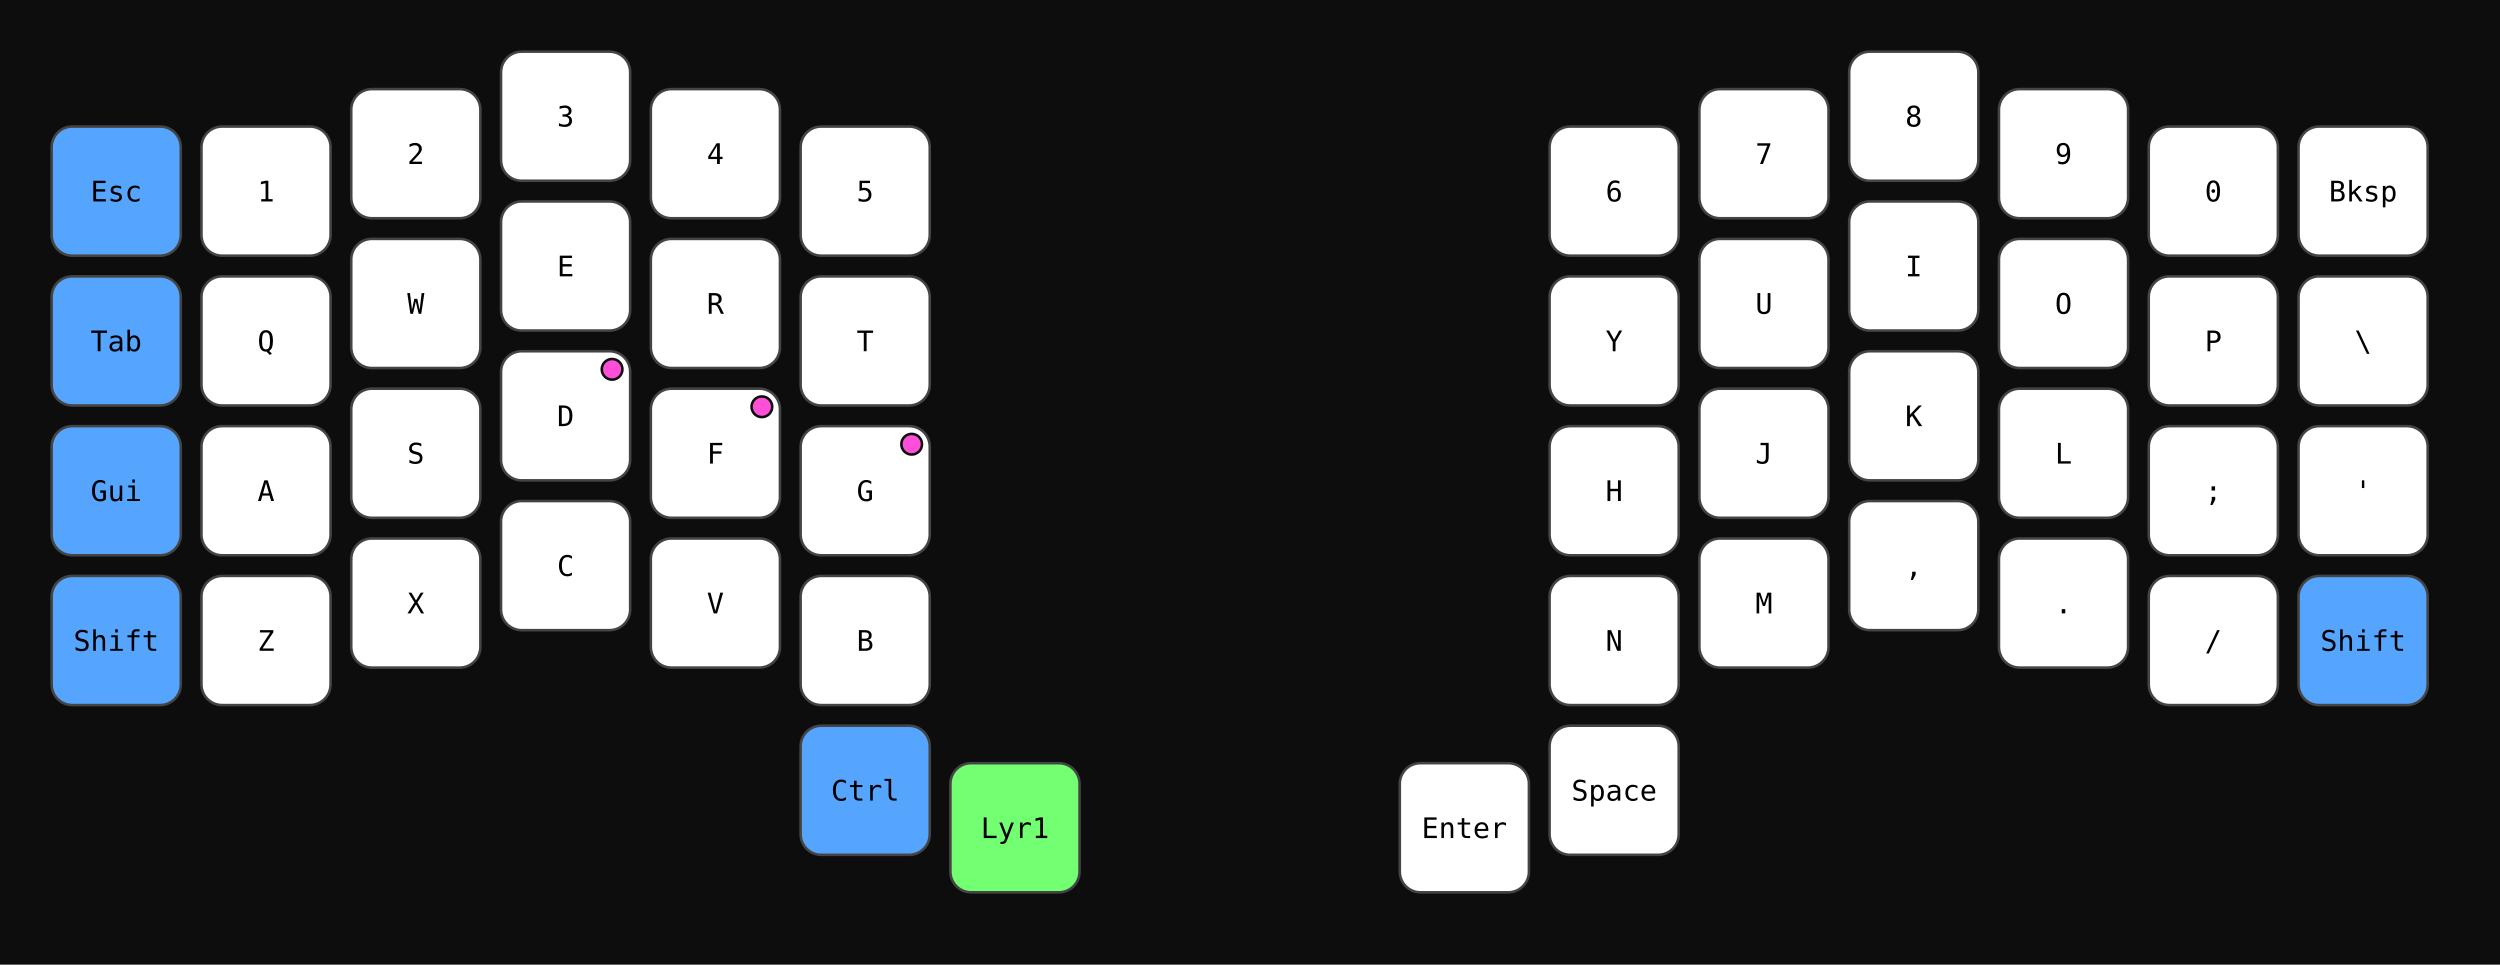
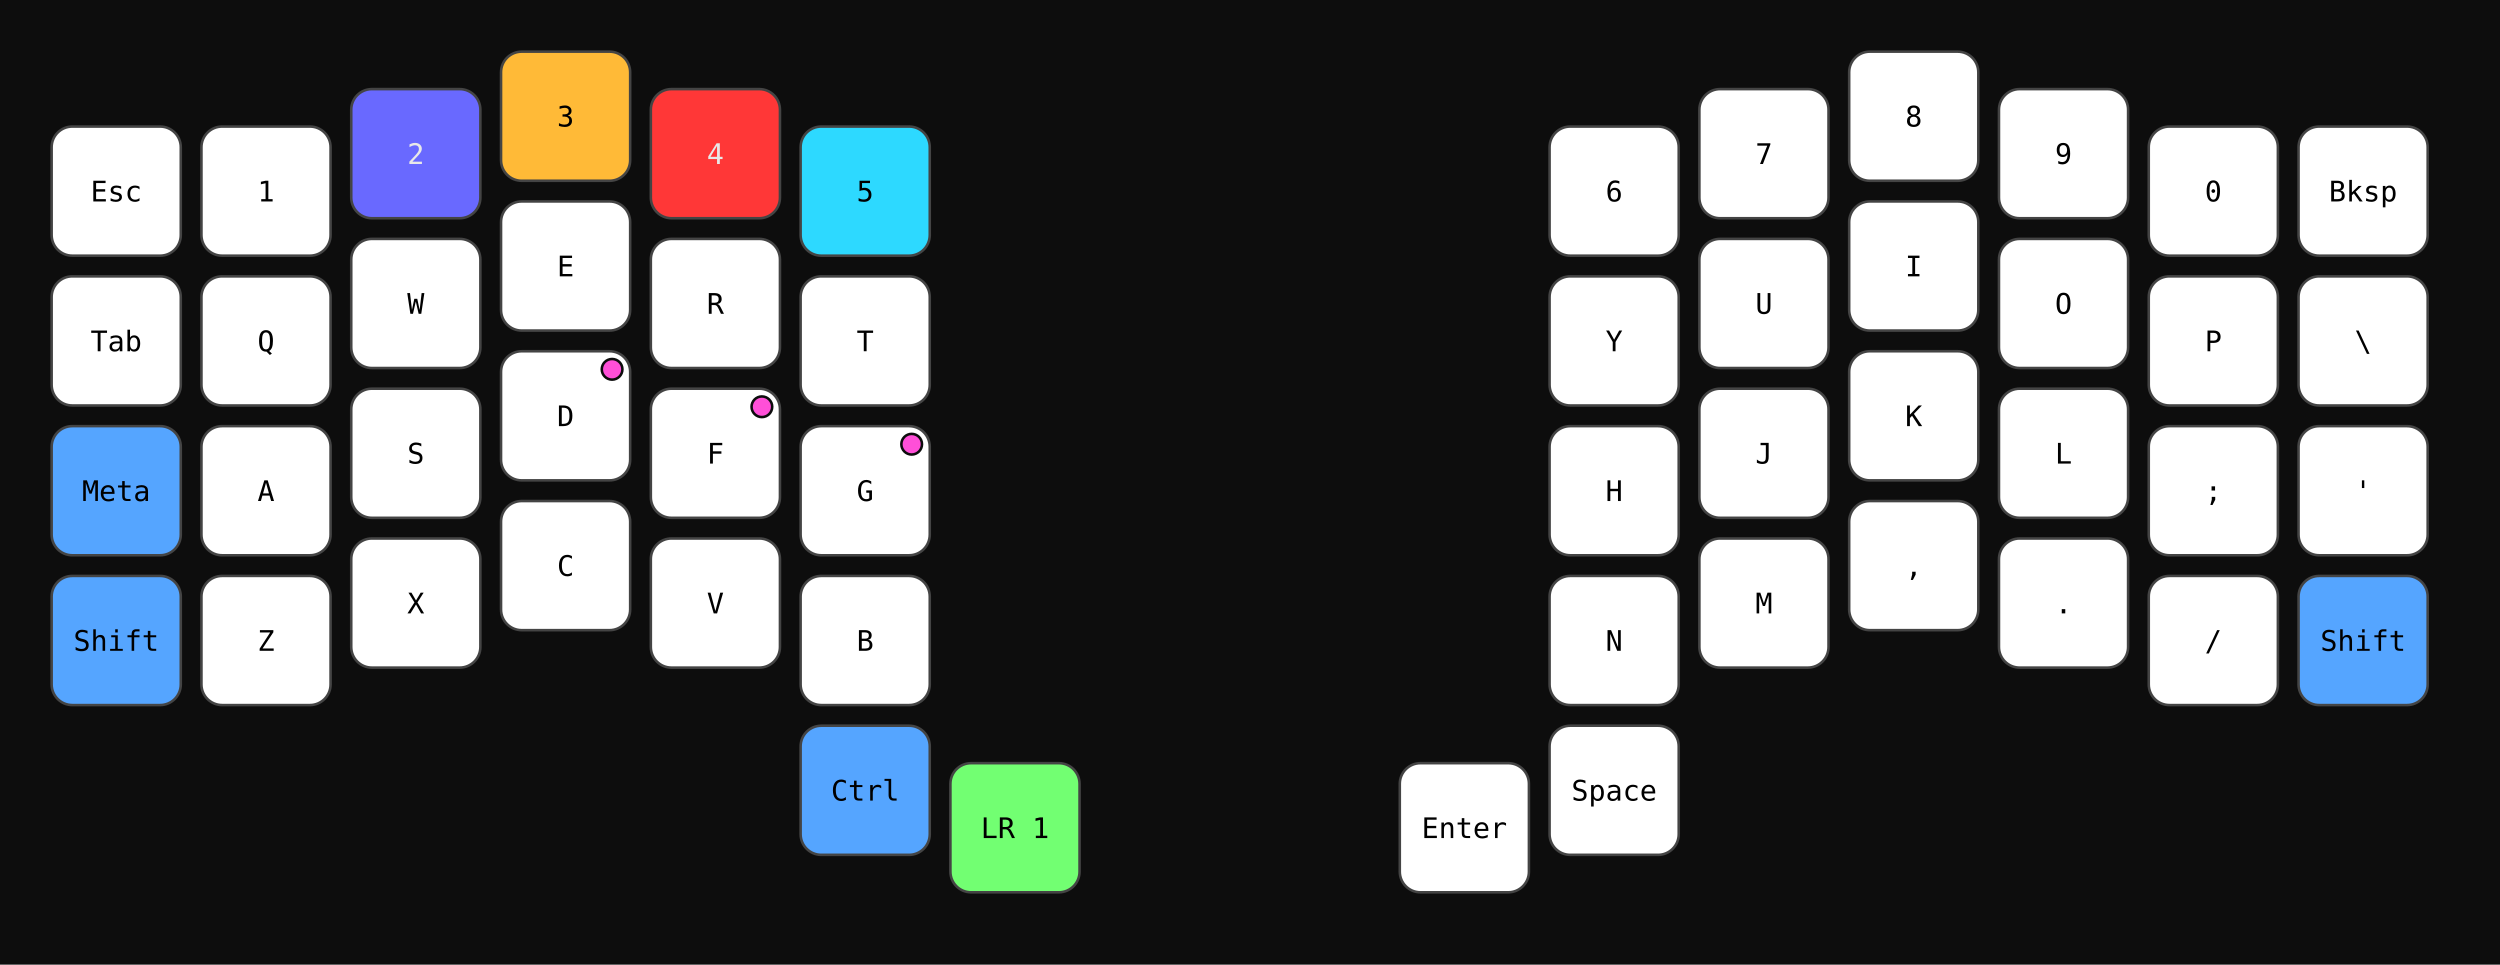
<svg xmlns="http://www.w3.org/2000/svg" width="968" height="373.5" viewBox="0 0 968 373.5" font-family="monospace">
  <rect width="100%" height="100%" fill="#0d0d0d" />
-   <rect x="20" y="49.0" width="50" height="50" rx="8" fill="#55a5ff" stroke="#444" stroke-width="1" />
+   <rect x="20" y="49.0" width="50" height="50" rx="8" fill="#ffffff" stroke="#444" stroke-width="1" />
  <text x="45.0" y="78.0" text-anchor="middle" font-size="11" fill="#000000">Esc</text>
  <rect x="78" y="49.0" width="50" height="50" rx="8" fill="#ffffff" stroke="#444" stroke-width="1" />
  <text x="103.0" y="78.0" text-anchor="middle" font-size="11" fill="#000000">1</text>
-   <rect x="136" y="34.5" width="50" height="50" rx="8" fill="#ffffff" stroke="#444" stroke-width="1" />
-   <text x="161.0" y="63.5" text-anchor="middle" font-size="11" fill="#000000">2</text>
-   <rect x="194" y="20" width="50" height="50" rx="8" fill="#ffffff" stroke="#444" stroke-width="1" />
+   <rect x="136" y="34.5" width="50" height="50" rx="8" fill="#6969ff" stroke="#444" stroke-width="1" />
+   <text x="161.0" y="63.5" text-anchor="middle" font-size="11" fill="#e8e8e8">2</text>
+   <rect x="194" y="20" width="50" height="50" rx="8" fill="#ffba37" stroke="#444" stroke-width="1" />
  <text x="219.0" y="49.0" text-anchor="middle" font-size="11" fill="#000000">3</text>
-   <rect x="252" y="34.5" width="50" height="50" rx="8" fill="#ffffff" stroke="#444" stroke-width="1" />
-   <text x="277.0" y="63.5" text-anchor="middle" font-size="11" fill="#000000">4</text>
-   <rect x="310" y="49.0" width="50" height="50" rx="8" fill="#ffffff" stroke="#444" stroke-width="1" />
+   <rect x="252" y="34.5" width="50" height="50" rx="8" fill="#ff3737" stroke="#444" stroke-width="1" />
+   <text x="277.0" y="63.5" text-anchor="middle" font-size="11" fill="#e8e8e8">4</text>
+   <rect x="310" y="49.0" width="50" height="50" rx="8" fill="#2dd9ff" stroke="#444" stroke-width="1" />
  <text x="335.0" y="78.0" text-anchor="middle" font-size="11" fill="#000000">5</text>
  <rect x="600" y="49.0" width="50" height="50" rx="8" fill="#ffffff" stroke="#444" stroke-width="1" />
  <text x="625.0" y="78.0" text-anchor="middle" font-size="11" fill="#000000">6</text>
  <rect x="658" y="34.5" width="50" height="50" rx="8" fill="#ffffff" stroke="#444" stroke-width="1" />
  <text x="683.0" y="63.5" text-anchor="middle" font-size="11" fill="#000000">7</text>
  <rect x="716" y="20" width="50" height="50" rx="8" fill="#ffffff" stroke="#444" stroke-width="1" />
  <text x="741.0" y="49.0" text-anchor="middle" font-size="11" fill="#000000">8</text>
  <rect x="774" y="34.5" width="50" height="50" rx="8" fill="#ffffff" stroke="#444" stroke-width="1" />
  <text x="799.0" y="63.5" text-anchor="middle" font-size="11" fill="#000000">9</text>
  <rect x="832" y="49.0" width="50" height="50" rx="8" fill="#ffffff" stroke="#444" stroke-width="1" />
  <text x="857.0" y="78.0" text-anchor="middle" font-size="11" fill="#000000">0</text>
  <rect x="890" y="49.0" width="50" height="50" rx="8" fill="#ffffff" stroke="#444" stroke-width="1" />
  <text x="915.0" y="78.0" text-anchor="middle" font-size="11" fill="#000000">Bksp</text>
-   <rect x="20" y="107.0" width="50" height="50" rx="8" fill="#55a5ff" stroke="#444" stroke-width="1" />
+   <rect x="20" y="107.0" width="50" height="50" rx="8" fill="#ffffff" stroke="#444" stroke-width="1" />
  <text x="45.0" y="136.0" text-anchor="middle" font-size="11" fill="#000000">Tab</text>
  <rect x="78" y="107.0" width="50" height="50" rx="8" fill="#ffffff" stroke="#444" stroke-width="1" />
  <text x="103.0" y="136.0" text-anchor="middle" font-size="11" fill="#000000">Q</text>
  <rect x="136" y="92.5" width="50" height="50" rx="8" fill="#ffffff" stroke="#444" stroke-width="1" />
  <text x="161.0" y="121.5" text-anchor="middle" font-size="11" fill="#000000">W</text>
  <rect x="194" y="78" width="50" height="50" rx="8" fill="#ffffff" stroke="#444" stroke-width="1" />
  <text x="219.0" y="107.0" text-anchor="middle" font-size="11" fill="#000000">E</text>
  <rect x="252" y="92.5" width="50" height="50" rx="8" fill="#ffffff" stroke="#444" stroke-width="1" />
  <text x="277.0" y="121.5" text-anchor="middle" font-size="11" fill="#000000">R</text>
  <rect x="310" y="107.0" width="50" height="50" rx="8" fill="#ffffff" stroke="#444" stroke-width="1" />
  <text x="335.0" y="136.0" text-anchor="middle" font-size="11" fill="#000000">T</text>
  <rect x="600" y="107.0" width="50" height="50" rx="8" fill="#ffffff" stroke="#444" stroke-width="1" />
  <text x="625.0" y="136.0" text-anchor="middle" font-size="11" fill="#000000">Y</text>
  <rect x="658" y="92.5" width="50" height="50" rx="8" fill="#ffffff" stroke="#444" stroke-width="1" />
  <text x="683.0" y="121.5" text-anchor="middle" font-size="11" fill="#000000">U</text>
  <rect x="716" y="78" width="50" height="50" rx="8" fill="#ffffff" stroke="#444" stroke-width="1" />
  <text x="741.0" y="107.0" text-anchor="middle" font-size="11" fill="#000000">I</text>
  <rect x="774" y="92.5" width="50" height="50" rx="8" fill="#ffffff" stroke="#444" stroke-width="1" />
  <text x="799.0" y="121.5" text-anchor="middle" font-size="11" fill="#000000">O</text>
  <rect x="832" y="107.0" width="50" height="50" rx="8" fill="#ffffff" stroke="#444" stroke-width="1" />
  <text x="857.0" y="136.0" text-anchor="middle" font-size="11" fill="#000000">P</text>
  <rect x="890" y="107.0" width="50" height="50" rx="8" fill="#ffffff" stroke="#444" stroke-width="1" />
  <text x="915.0" y="136.0" text-anchor="middle" font-size="11" fill="#000000">\</text>
  <rect x="20" y="165.0" width="50" height="50" rx="8" fill="#55a5ff" stroke="#444" stroke-width="1" />
-   <text x="45.0" y="194.0" text-anchor="middle" font-size="11" fill="#000000">Gui</text>
+   <text x="45.0" y="194.0" text-anchor="middle" font-size="11" fill="#000000">Meta</text>
  <rect x="78" y="165.0" width="50" height="50" rx="8" fill="#ffffff" stroke="#444" stroke-width="1" />
  <text x="103.0" y="194.0" text-anchor="middle" font-size="11" fill="#000000">A</text>
  <rect x="136" y="150.5" width="50" height="50" rx="8" fill="#ffffff" stroke="#444" stroke-width="1" />
  <text x="161.0" y="179.5" text-anchor="middle" font-size="11" fill="#000000">S</text>
  <rect x="194" y="136" width="50" height="50" rx="8" fill="#ffffff" stroke="#444" stroke-width="1" />
  <text x="219.0" y="165.0" text-anchor="middle" font-size="11" fill="#000000">D</text>
  <circle cx="237" cy="143" r="4" fill="#ff4fd8" stroke="#0d0d0d" stroke-width="1" />
  <rect x="252" y="150.5" width="50" height="50" rx="8" fill="#ffffff" stroke="#444" stroke-width="1" />
  <text x="277.0" y="179.5" text-anchor="middle" font-size="11" fill="#000000">F</text>
  <circle cx="295" cy="157.5" r="4" fill="#ff4fd8" stroke="#0d0d0d" stroke-width="1" />
  <rect x="310" y="165.0" width="50" height="50" rx="8" fill="#ffffff" stroke="#444" stroke-width="1" />
  <text x="335.0" y="194.0" text-anchor="middle" font-size="11" fill="#000000">G</text>
  <circle cx="353" cy="172.0" r="4" fill="#ff4fd8" stroke="#0d0d0d" stroke-width="1" />
  <rect x="600" y="165.0" width="50" height="50" rx="8" fill="#ffffff" stroke="#444" stroke-width="1" />
  <text x="625.0" y="194.0" text-anchor="middle" font-size="11" fill="#000000">H</text>
  <rect x="658" y="150.5" width="50" height="50" rx="8" fill="#ffffff" stroke="#444" stroke-width="1" />
  <text x="683.0" y="179.5" text-anchor="middle" font-size="11" fill="#000000">J</text>
  <rect x="716" y="136" width="50" height="50" rx="8" fill="#ffffff" stroke="#444" stroke-width="1" />
  <text x="741.0" y="165.0" text-anchor="middle" font-size="11" fill="#000000">K</text>
  <rect x="774" y="150.5" width="50" height="50" rx="8" fill="#ffffff" stroke="#444" stroke-width="1" />
  <text x="799.0" y="179.5" text-anchor="middle" font-size="11" fill="#000000">L</text>
  <rect x="832" y="165.0" width="50" height="50" rx="8" fill="#ffffff" stroke="#444" stroke-width="1" />
  <text x="857.0" y="194.0" text-anchor="middle" font-size="11" fill="#000000">;</text>
  <rect x="890" y="165.0" width="50" height="50" rx="8" fill="#ffffff" stroke="#444" stroke-width="1" />
  <text x="915.0" y="194.0" text-anchor="middle" font-size="11" fill="#000000">'</text>
  <rect x="20" y="223.0" width="50" height="50" rx="8" fill="#55a5ff" stroke="#444" stroke-width="1" />
  <text x="45.0" y="252.0" text-anchor="middle" font-size="11" fill="#000000">Shift</text>
  <rect x="78" y="223.0" width="50" height="50" rx="8" fill="#ffffff" stroke="#444" stroke-width="1" />
  <text x="103.0" y="252.0" text-anchor="middle" font-size="11" fill="#000000">Z</text>
  <rect x="136" y="208.5" width="50" height="50" rx="8" fill="#ffffff" stroke="#444" stroke-width="1" />
  <text x="161.0" y="237.5" text-anchor="middle" font-size="11" fill="#000000">X</text>
  <rect x="194" y="194" width="50" height="50" rx="8" fill="#ffffff" stroke="#444" stroke-width="1" />
  <text x="219.0" y="223.0" text-anchor="middle" font-size="11" fill="#000000">C</text>
  <rect x="252" y="208.5" width="50" height="50" rx="8" fill="#ffffff" stroke="#444" stroke-width="1" />
  <text x="277.0" y="237.5" text-anchor="middle" font-size="11" fill="#000000">V</text>
  <rect x="310" y="223.0" width="50" height="50" rx="8" fill="#ffffff" stroke="#444" stroke-width="1" />
  <text x="335.0" y="252.0" text-anchor="middle" font-size="11" fill="#000000">B</text>
  <rect x="600" y="223.0" width="50" height="50" rx="8" fill="#ffffff" stroke="#444" stroke-width="1" />
  <text x="625.0" y="252.0" text-anchor="middle" font-size="11" fill="#000000">N</text>
  <rect x="658" y="208.5" width="50" height="50" rx="8" fill="#ffffff" stroke="#444" stroke-width="1" />
  <text x="683.0" y="237.5" text-anchor="middle" font-size="11" fill="#000000">M</text>
  <rect x="716" y="194" width="50" height="50" rx="8" fill="#ffffff" stroke="#444" stroke-width="1" />
  <text x="741.0" y="223.0" text-anchor="middle" font-size="11" fill="#000000">,</text>
  <rect x="774" y="208.5" width="50" height="50" rx="8" fill="#ffffff" stroke="#444" stroke-width="1" />
  <text x="799.0" y="237.5" text-anchor="middle" font-size="11" fill="#000000">.</text>
  <rect x="832" y="223.0" width="50" height="50" rx="8" fill="#ffffff" stroke="#444" stroke-width="1" />
  <text x="857.0" y="252.0" text-anchor="middle" font-size="11" fill="#000000">/</text>
  <rect x="890" y="223.0" width="50" height="50" rx="8" fill="#55a5ff" stroke="#444" stroke-width="1" />
  <text x="915.0" y="252.0" text-anchor="middle" font-size="11" fill="#000000">Shift</text>
  <rect x="310" y="281.0" width="50" height="50" rx="8" fill="#55a5ff" stroke="#444" stroke-width="1" />
  <text x="335.0" y="310.0" text-anchor="middle" font-size="11" fill="#000000">Ctrl</text>
  <rect x="368" y="295.5" width="50" height="50" rx="8" fill="#72ff72" stroke="#444" stroke-width="1" />
-   <text x="393.0" y="324.5" text-anchor="middle" font-size="11" fill="#000000">Lyr1</text>
+   <text x="393.0" y="324.5" text-anchor="middle" font-size="11" fill="#000000">LR 1</text>
  <rect x="542" y="295.5" width="50" height="50" rx="8" fill="#ffffff" stroke="#444" stroke-width="1" />
  <text x="567.0" y="324.5" text-anchor="middle" font-size="11" fill="#000000">Enter</text>
  <rect x="600" y="281.0" width="50" height="50" rx="8" fill="#ffffff" stroke="#444" stroke-width="1" />
  <text x="625.0" y="310.0" text-anchor="middle" font-size="11" fill="#000000">Space</text>
</svg>
